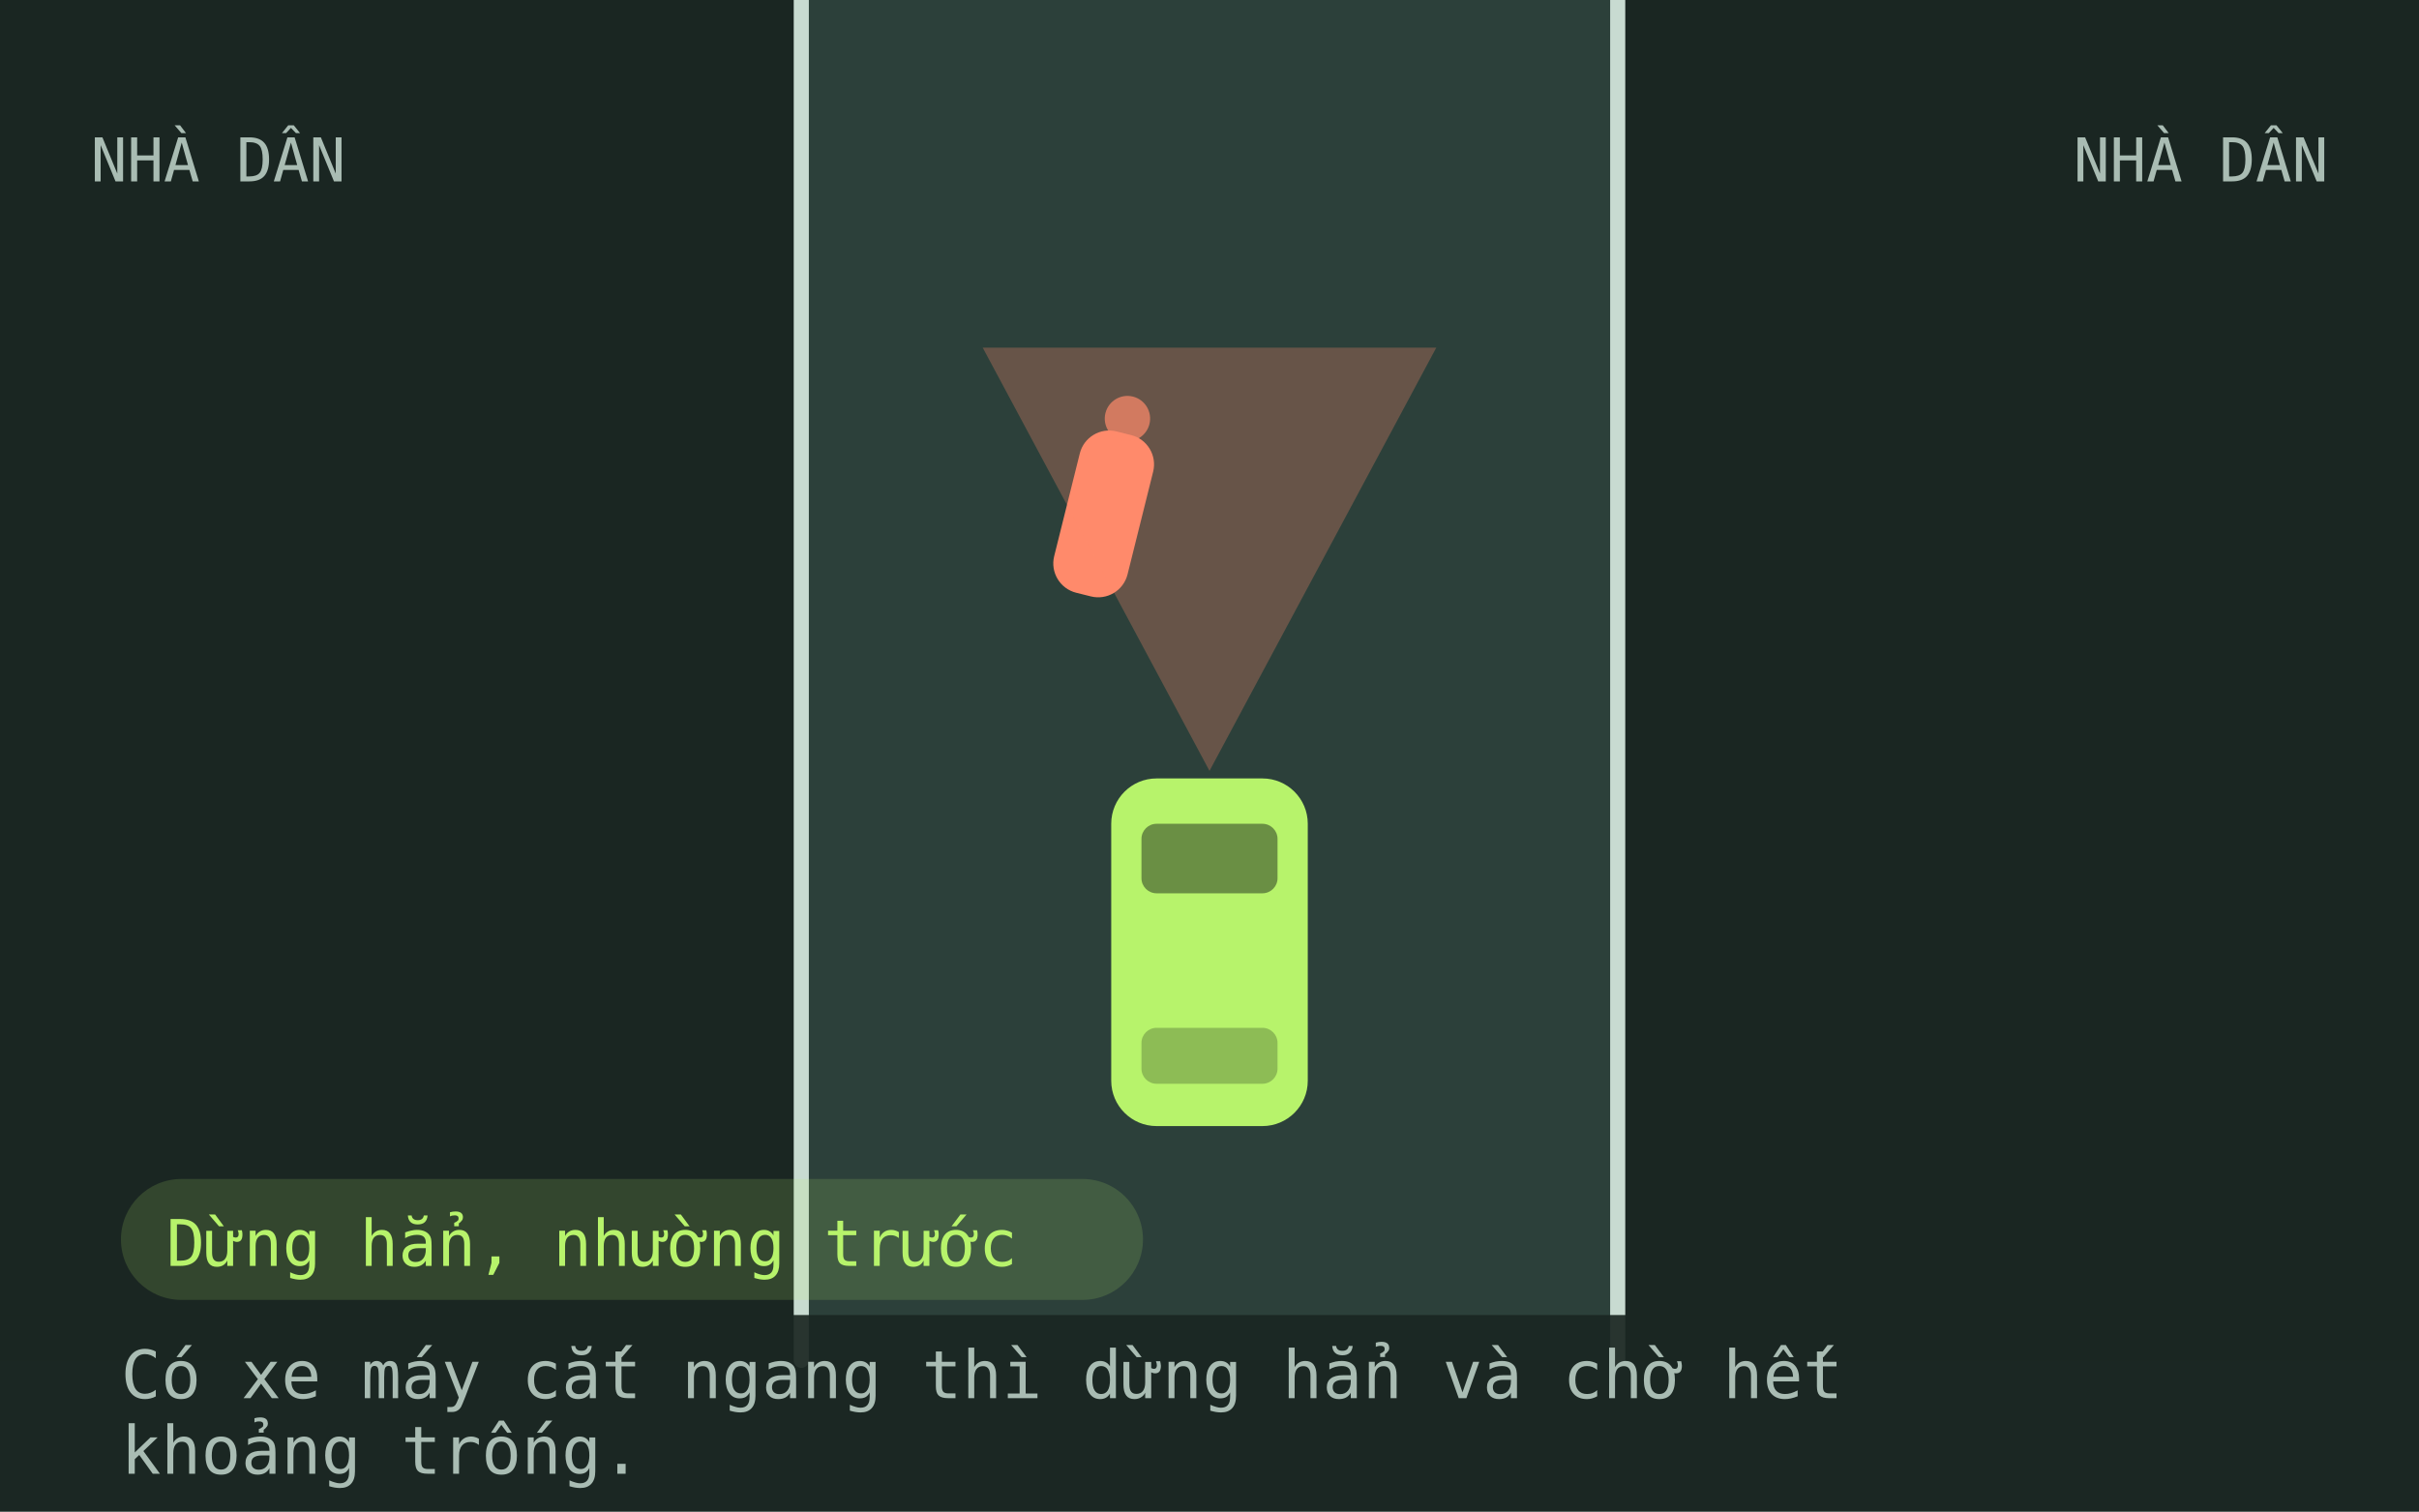
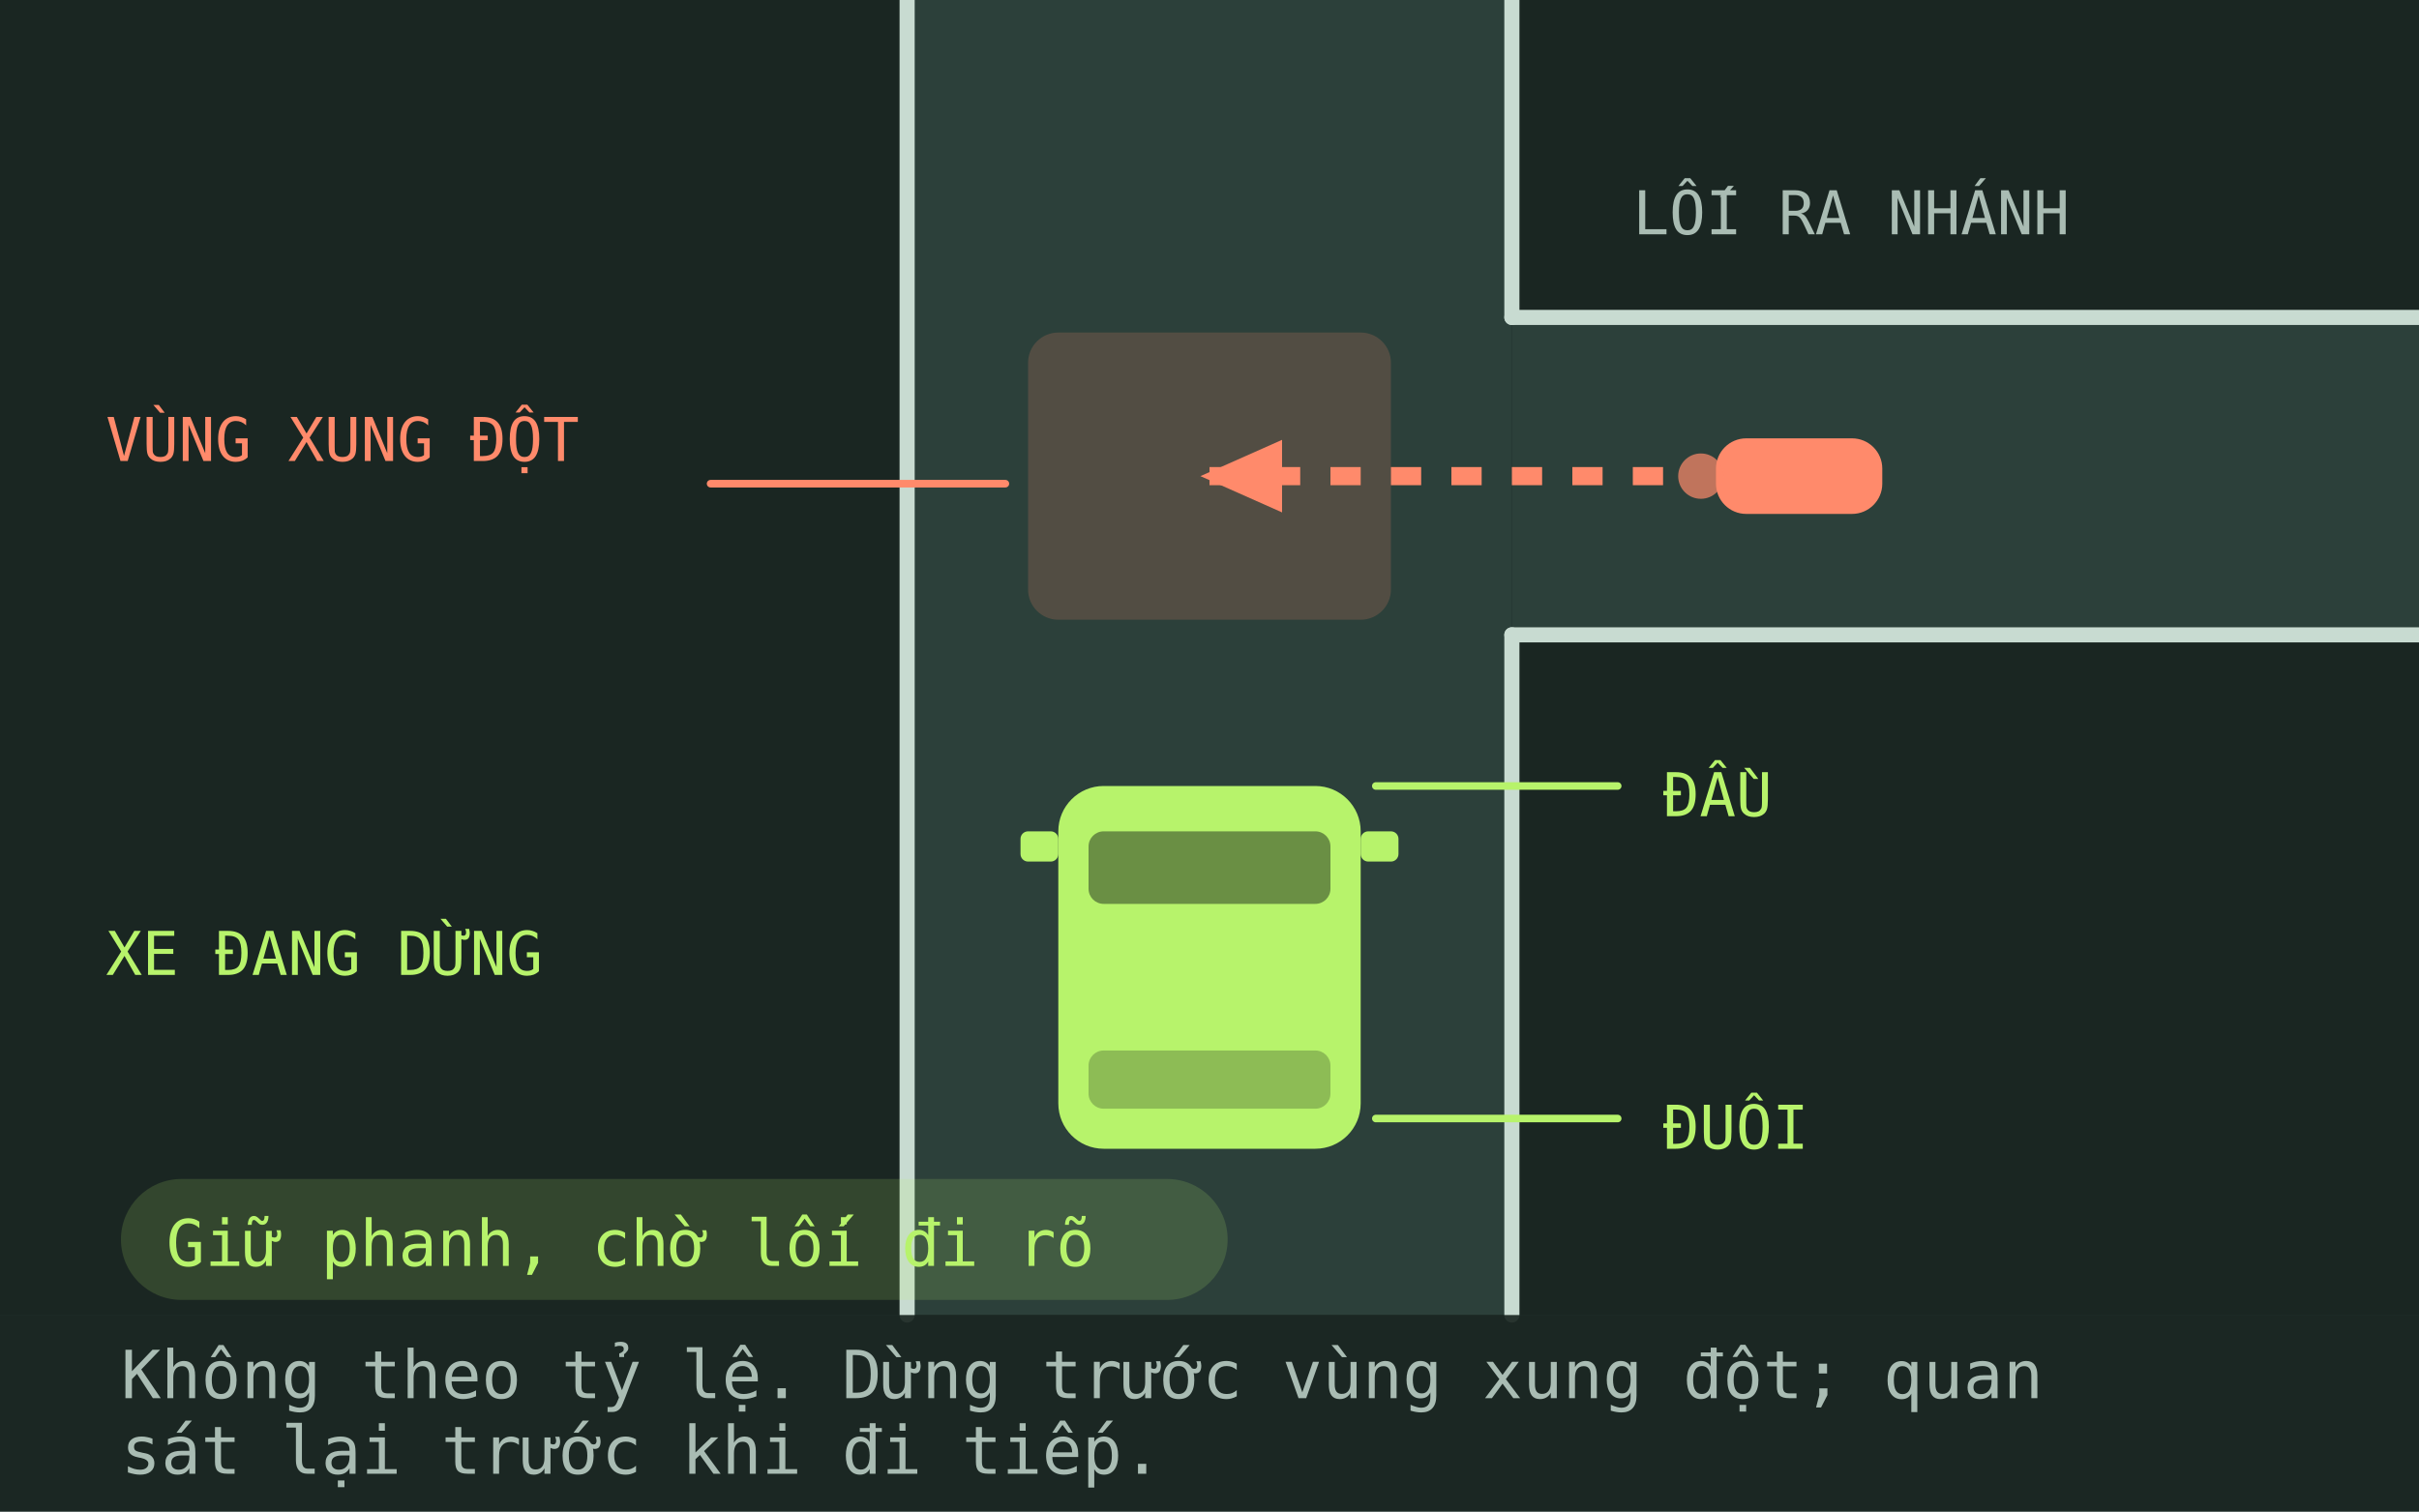
<svg xmlns="http://www.w3.org/2000/svg" viewBox="0 0 320 200" width="320" height="200" role="img" aria-labelledby="ttl">
  <defs>
    <marker id="tip" viewBox="0 0 10 10" refX="8" refY="5" markerWidth="5" markerHeight="5" orient="auto-start-reverse">
      <path d="M0 1L9 5L0 9Z" fill="#b7f36b" />
    </marker>
  </defs>
  <rect x="0" y="0" width="320" height="200" rx="0" fill="#22332e" />
-   <rect x="0" y="0" width="320" height="180" rx="0" fill="#1a2622" />
-   <rect x="106" y="0" width="108" height="180" rx="0" fill="#2c403a" />
-   <path d="M106 0L106 180" stroke="#c8dbd1" stroke-width="2" stroke-linecap="round" />
-   <path d="M214 0L214 180" stroke="#c8dbd1" stroke-width="2" stroke-linecap="round" />
-   <text x="12" y="24" font-family="DM Mono, ui-monospace, monospace" font-size="8" font-weight="500" fill="#a9bcb3" text-anchor="start">NHÀ DÂN</text>
-   <text x="308" y="24" font-family="DM Mono, ui-monospace, monospace" font-size="8" font-weight="500" fill="#a9bcb3" text-anchor="end">NHÀ DÂN</text>
-   <g transform="translate(160 126) rotate(0)">
-     <rect x="-13" y="-23" width="26" height="46" rx="6" fill="#b7f36b" />
-     <rect x="-9" y="-17" width="18" height="9.2" rx="2" fill="#0e1715" opacity=".45" />
-     <rect x="-9" y="10" width="18" height="7.4" rx="2" fill="#0e1715" opacity=".25" />
+   <rect x="0" y="0" width="320" height="174" rx="0" fill="#1a2622" />
+   <rect x="120" y="0" width="80" height="174" rx="0" fill="#2c403a" />
+   <g id="creep-walls">
+     <path d="M120 0L120 174" stroke="#c8dbd1" stroke-width="2" stroke-linecap="round" />
+     <rect x="200" y="42" width="120" height="42" rx="0" fill="#2c403a" />
+     <path d="M200 0L200 42" stroke="#c8dbd1" stroke-width="2" stroke-linecap="round" />
+     <path d="M200 84L200 174" stroke="#c8dbd1" stroke-width="2" stroke-linecap="round" />
+     <path d="M200 42L320 42" stroke="#c8dbd1" stroke-width="2" stroke-linecap="round" />
+     <path d="M200 84L320 84" stroke="#c8dbd1" stroke-width="2" stroke-linecap="round" />
  </g>
-   <g transform="translate(146 68) rotate(14)">
-     <rect x="-5" y="-11" width="10" height="22" rx="4" fill="#ff8a6b" />
-     <circle cx="0" cy="-13" r="3" fill="#ff8a6b" opacity=".7" />
+   <g id="creep-car">
+     <g transform="translate(160 128) rotate(0)">
+       <rect x="-20" y="-24" width="40" height="48" rx="6" fill="#b7f36b" />
+       <rect x="-16" y="-18" width="32" height="9.6" rx="2" fill="#0e1715" opacity=".45" />
+       <rect x="-16" y="11" width="32" height="7.7" rx="2" fill="#0e1715" opacity=".25" />
+     </g>
+     <g id="creep-mirrors">
+       <rect x="135" y="110" width="5" height="4" rx="1" fill="#b7f36b" />
+       <rect x="180" y="110" width="5" height="4" rx="1" fill="#b7f36b" />
+     </g>
  </g>
-   <g transform="translate(160 102) rotate(0)" opacity=".28">
-     <path d="M0 0L-30 -56L30 -56Z" fill="#ff8a6b" />
+   <text x="220" y="108" font-family="DM Mono, ui-monospace, monospace" font-size="8" font-weight="500" fill="#b7f36b" text-anchor="start">ĐẦU</text>
+   <path d="M182 104L214 104" stroke="#b7f36b" stroke-width="1" stroke-linecap="round" />
+   <text x="220" y="152" font-family="DM Mono, ui-monospace, monospace" font-size="8" font-weight="500" fill="#b7f36b" text-anchor="start">ĐUÔI</text>
+   <path d="M182 148L214 148" stroke="#b7f36b" stroke-width="1" stroke-linecap="round" />
+   <defs>
+     <marker id="creep-bike-tip" viewBox="0 0 10 10" refX="8" refY="5" markerWidth="5" markerHeight="5" orient="auto">
+       <path d="M0 1L9 5L0 9Z" fill="#ff8a6b" />
+     </marker>
+   </defs>
+   <g id="creep-conflict">
+     <rect x="136" y="44" width="48" height="38" rx="4" fill="#ff8a6b" opacity="0.18" />
  </g>
+   <g id="creep-crossing-bike">
+     <g transform="translate(238 63) rotate(270)">
+       <rect x="-5" y="-11" width="10" height="22" rx="4" fill="#ff8a6b" />
+       <circle cx="0" cy="-13" r="3" fill="#ff8a6b" opacity=".7" />
+     </g>
+   </g>
+   <g id="creep-bike-motion">
+     <path d="M220 63L160 63" fill="none" stroke="#ff8a6b" stroke-width="2.4" stroke-dasharray="4 4" marker-end="url(#creep-bike-tip)" />
+   </g>
+   <text x="216" y="31" font-family="DM Mono, ui-monospace, monospace" font-size="8" font-weight="500" fill="#a9bcb3" text-anchor="start">LỐI RA NHÁNH</text>
+   <text x="14" y="61" font-family="DM Mono, ui-monospace, monospace" font-size="8" font-weight="500" fill="#ff8a6b" text-anchor="start">VÙNG XUNG ĐỘT</text>
+   <path d="M94 64L133 64" stroke="#ff8a6b" stroke-width="1" stroke-linecap="round" />
+   <text x="14" y="129" font-family="DM Mono, ui-monospace, monospace" font-size="8" font-weight="500" fill="#b7f36b" text-anchor="start">XE ĐANG DỪNG</text>
  <g>
-     <rect x="16" y="156" width="135.2" height="16" rx="8" fill="#b7f36b" opacity=".16" />
-     <text x="22" y="167.5" font-family="DM Mono, ui-monospace, monospace" font-size="8.5" font-weight="500" fill="#b7f36b" text-anchor="start">Dừng hẳn, nhường trước</text>
+     <rect x="16" y="156" width="146.4" height="16" rx="8" fill="#b7f36b" opacity=".16" />
+     <text x="22" y="167.5" font-family="DM Mono, ui-monospace, monospace" font-size="8.5" font-weight="500" fill="#b7f36b" text-anchor="start">Giữ phanh, chờ lối đi rõ</text>
  </g>
  <rect x="0" y="174" width="320" height="26" rx="0" fill="#1a2622" opacity="0.92" />
-   <text x="16" y="185" font-family="DM Mono, ui-monospace, monospace" font-size="8.8" font-weight="500" fill="#a9bcb3" text-anchor="start">Có xe máy cắt ngang thì dừng hẳn và chờ hết</text>
-   <text x="16" y="195" font-family="DM Mono, ui-monospace, monospace" font-size="8.8" font-weight="500" fill="#a9bcb3" text-anchor="start">khoảng trống.</text>
+   <text x="16" y="185" font-family="DM Mono, ui-monospace, monospace" font-size="8.8" font-weight="500" fill="#a9bcb3" text-anchor="start">Không theo tỷ lệ. Dừng trước vùng xung đột; quan</text>
+   <text x="16" y="195" font-family="DM Mono, ui-monospace, monospace" font-size="8.8" font-weight="500" fill="#a9bcb3" text-anchor="start">sát lại trước khi đi tiếp.</text>
</svg>
